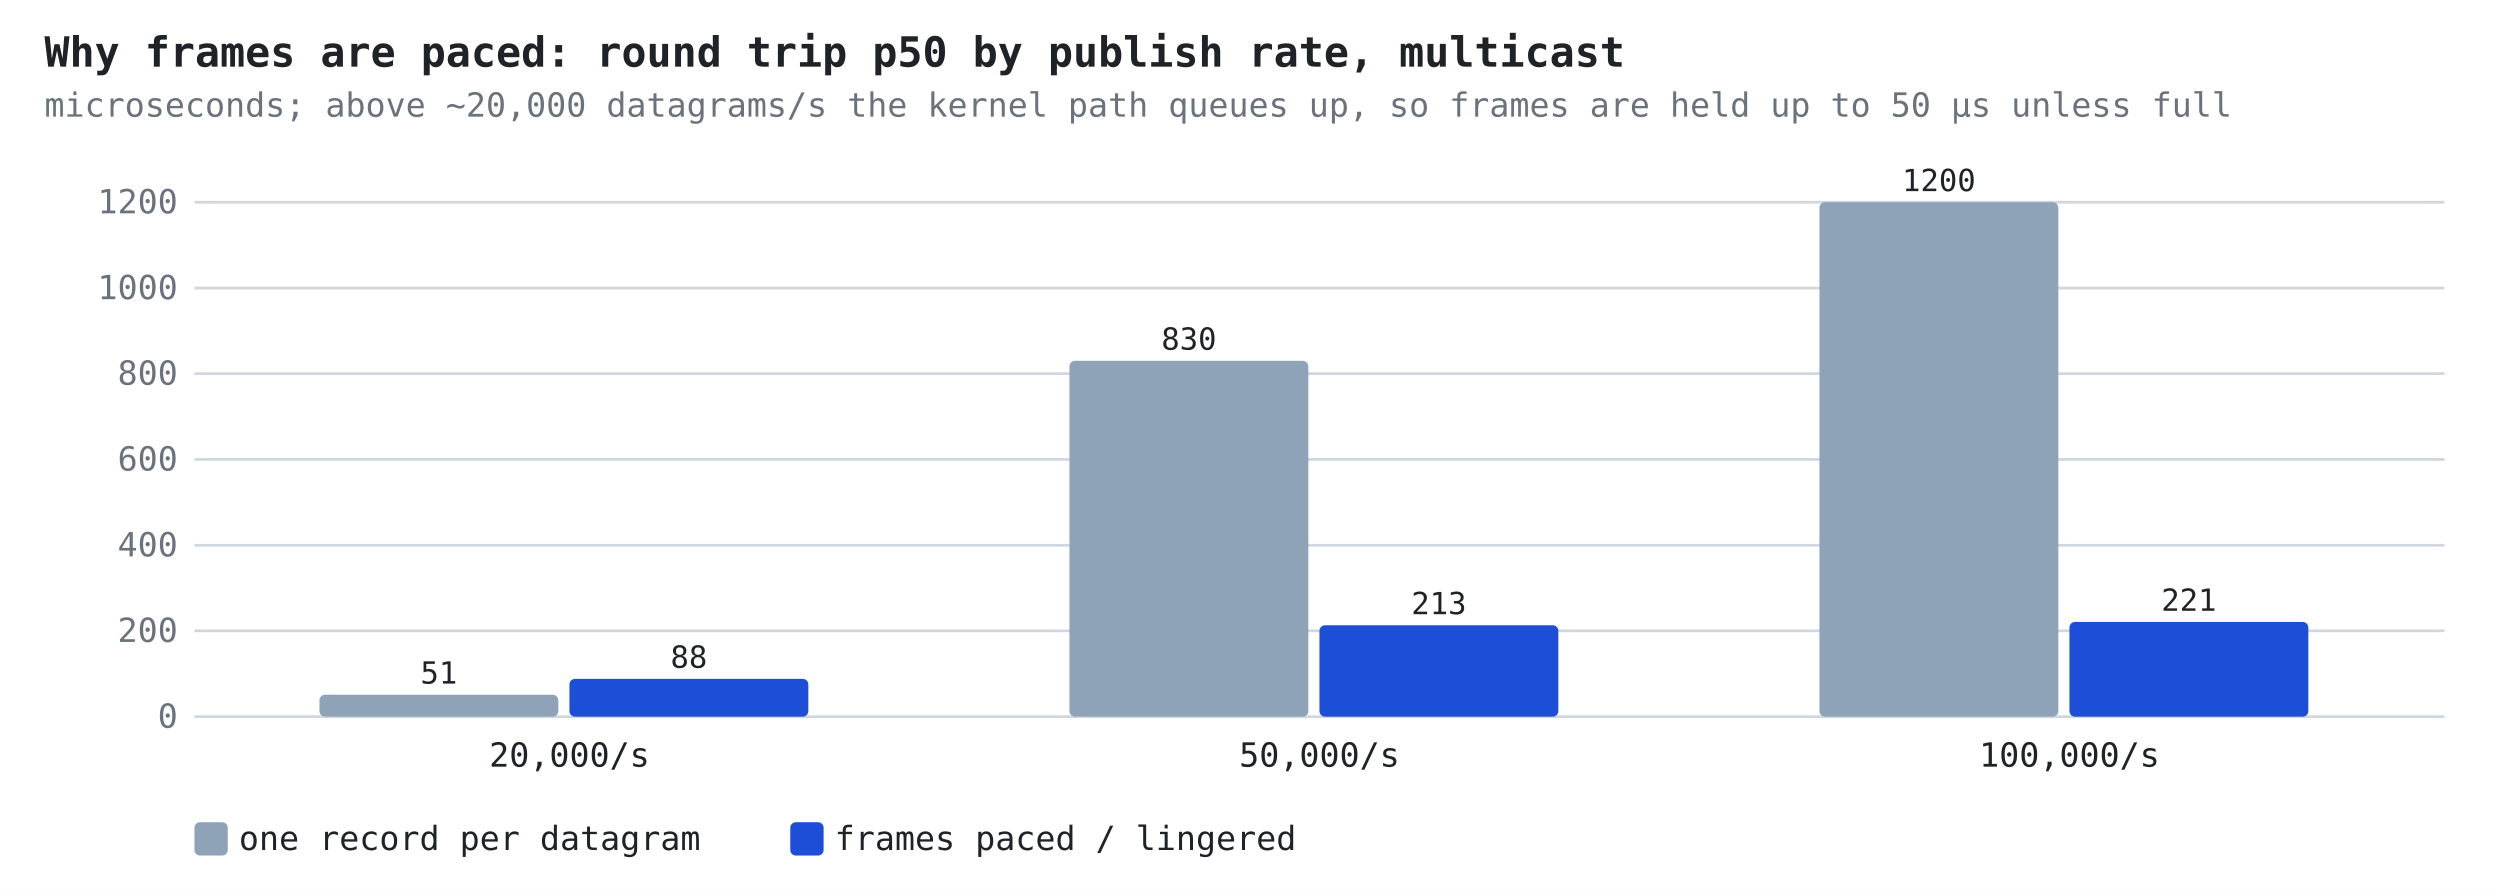
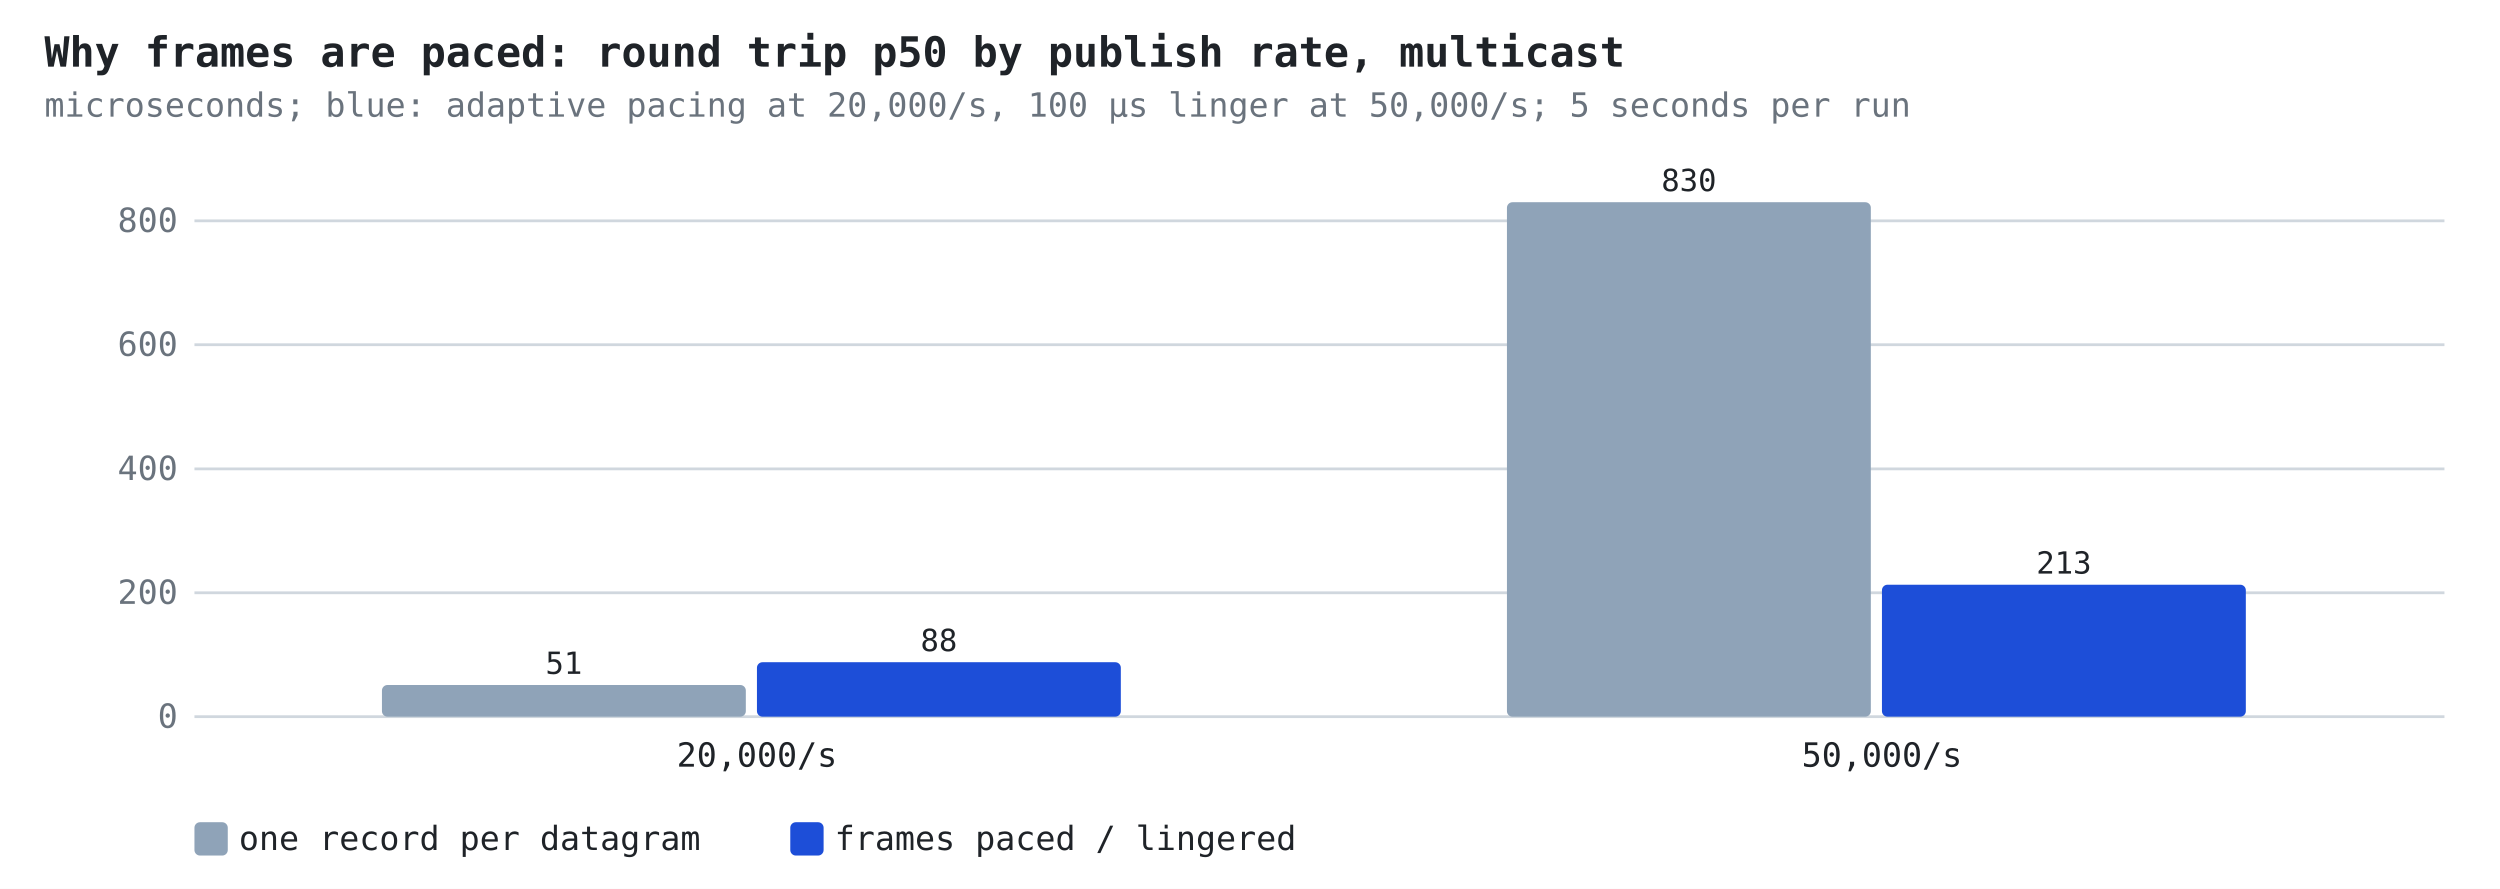
<svg xmlns="http://www.w3.org/2000/svg" viewBox="0 0 900 320" width="900" height="320" font-family="JetBrains Mono, SFMono-Regular, Menlo, monospace" font-size="12">
  <defs>
    <marker id="a" markerWidth="8" markerHeight="8" refX="7" refY="4" orient="auto">
      <path d="M0,0 L8,4 L0,8 z" fill="#1f2328" />
    </marker>
    <marker id="n" markerWidth="8" markerHeight="8" refX="7" refY="4" orient="auto">
      <path d="M0,0 L8,4 L0,8 z" fill="#1d4ed8" />
    </marker>
    <marker id="r" markerWidth="8" markerHeight="8" refX="7" refY="4" orient="auto">
      <path d="M0,0 L8,4 L0,8 z" fill="#c0392b" />
    </marker>
  </defs>
  <rect width="900" height="320" fill="white" />
  <text x="16" y="24" font-size="15" font-weight="bold" fill="#1f2328">Why frames are paced: round trip p50 by publish rate, multicast</text>
-   <text x="16" y="42" fill="#6a737d">microseconds; above ~20,000 datagrams/s the kernel path queues up, so frames are held up to 50 µs unless full</text>
+   <text x="16" y="42" fill="#6a737d">microseconds; blue: adaptive pacing at 20,000/s, 100 µs linger at 50,000/s; 5 seconds per run</text>
  <line x1="70" x2="880" y1="258.0" y2="258.0" stroke="#d0d7de" />
  <text x="64" y="262.0" text-anchor="end" fill="#6a737d">0</text>
-   <line x1="70" x2="880" y1="227.1" y2="227.1" stroke="#d0d7de" />
-   <text x="64" y="231.1" text-anchor="end" fill="#6a737d">200</text>
-   <line x1="70" x2="880" y1="196.3" y2="196.3" stroke="#d0d7de" />
-   <text x="64" y="200.3" text-anchor="end" fill="#6a737d">400</text>
-   <line x1="70" x2="880" y1="165.4" y2="165.4" stroke="#d0d7de" />
-   <text x="64" y="169.4" text-anchor="end" fill="#6a737d">600</text>
-   <line x1="70" x2="880" y1="134.5" y2="134.5" stroke="#d0d7de" />
-   <text x="64" y="138.5" text-anchor="end" fill="#6a737d">800</text>
-   <line x1="70" x2="880" y1="103.7" y2="103.7" stroke="#d0d7de" />
-   <text x="64" y="107.7" text-anchor="end" fill="#6a737d">1000</text>
-   <line x1="70" x2="880" y1="72.8" y2="72.8" stroke="#d0d7de" />
-   <text x="64" y="76.8" text-anchor="end" fill="#6a737d">1200</text>
-   <rect x="115.0" y="250.1" width="86.0" height="7.9" fill="#8fa3b8" rx="2" />
-   <text x="158.0" y="246.1" text-anchor="middle" fill="#1f2328" font-size="11">51</text>
-   <rect x="205.0" y="244.4" width="86.0" height="13.6" fill="#1d4ed8" rx="2" />
-   <text x="248.0" y="240.4" text-anchor="middle" fill="#1f2328" font-size="11">88</text>
-   <text x="205.0" y="276" text-anchor="middle" fill="#1f2328">20,000/s</text>
-   <rect x="385.0" y="129.9" width="86.0" height="128.1" fill="#8fa3b8" rx="2" />
-   <text x="428.0" y="125.9" text-anchor="middle" fill="#1f2328" font-size="11">830</text>
-   <rect x="475.0" y="225.1" width="86.0" height="32.9" fill="#1d4ed8" rx="2" />
-   <text x="518.0" y="221.1" text-anchor="middle" fill="#1f2328" font-size="11">213</text>
-   <text x="475.0" y="276" text-anchor="middle" fill="#1f2328">50,000/s</text>
-   <rect x="655.0" y="72.8" width="86.0" height="185.2" fill="#8fa3b8" rx="2" />
-   <text x="698.0" y="68.8" text-anchor="middle" fill="#1f2328" font-size="11">1200</text>
-   <rect x="745.0" y="223.9" width="86.0" height="34.1" fill="#1d4ed8" rx="2" />
-   <text x="788.0" y="219.9" text-anchor="middle" fill="#1f2328" font-size="11">221</text>
-   <text x="745.0" y="276" text-anchor="middle" fill="#1f2328">100,000/s</text>
+   <line x1="70" x2="880" y1="213.4" y2="213.4" stroke="#d0d7de" />
+   <text x="64" y="217.4" text-anchor="end" fill="#6a737d">200</text>
+   <line x1="70" x2="880" y1="168.8" y2="168.8" stroke="#d0d7de" />
+   <text x="64" y="172.8" text-anchor="end" fill="#6a737d">400</text>
+   <line x1="70" x2="880" y1="124.1" y2="124.1" stroke="#d0d7de" />
+   <text x="64" y="128.1" text-anchor="end" fill="#6a737d">600</text>
+   <line x1="70" x2="880" y1="79.5" y2="79.5" stroke="#d0d7de" />
+   <text x="64" y="83.5" text-anchor="end" fill="#6a737d">800</text>
+   <rect x="137.5" y="246.6" width="131.0" height="11.4" fill="#8fa3b8" rx="2" />
+   <text x="203.0" y="242.6" text-anchor="middle" fill="#1f2328" font-size="11">51</text>
+   <rect x="272.5" y="238.4" width="131.0" height="19.6" fill="#1d4ed8" rx="2" />
+   <text x="338.0" y="234.4" text-anchor="middle" fill="#1f2328" font-size="11">88</text>
+   <text x="272.5" y="276" text-anchor="middle" fill="#1f2328">20,000/s</text>
+   <rect x="542.5" y="72.8" width="131.0" height="185.2" fill="#8fa3b8" rx="2" />
+   <text x="608.0" y="68.8" text-anchor="middle" fill="#1f2328" font-size="11">830</text>
+   <rect x="677.5" y="210.5" width="131.0" height="47.5" fill="#1d4ed8" rx="2" />
+   <text x="743.0" y="206.5" text-anchor="middle" fill="#1f2328" font-size="11">213</text>
+   <text x="677.5" y="276" text-anchor="middle" fill="#1f2328">50,000/s</text>
  <rect x="70" y="296" width="12" height="12" fill="#8fa3b8" rx="2" />
  <text x="86" y="306" fill="#1f2328">one record per datagram</text>
  <rect x="284.5" y="296" width="12" height="12" fill="#1d4ed8" rx="2" />
  <text x="300.5" y="306" fill="#1f2328">frames paced / lingered</text>
</svg>
